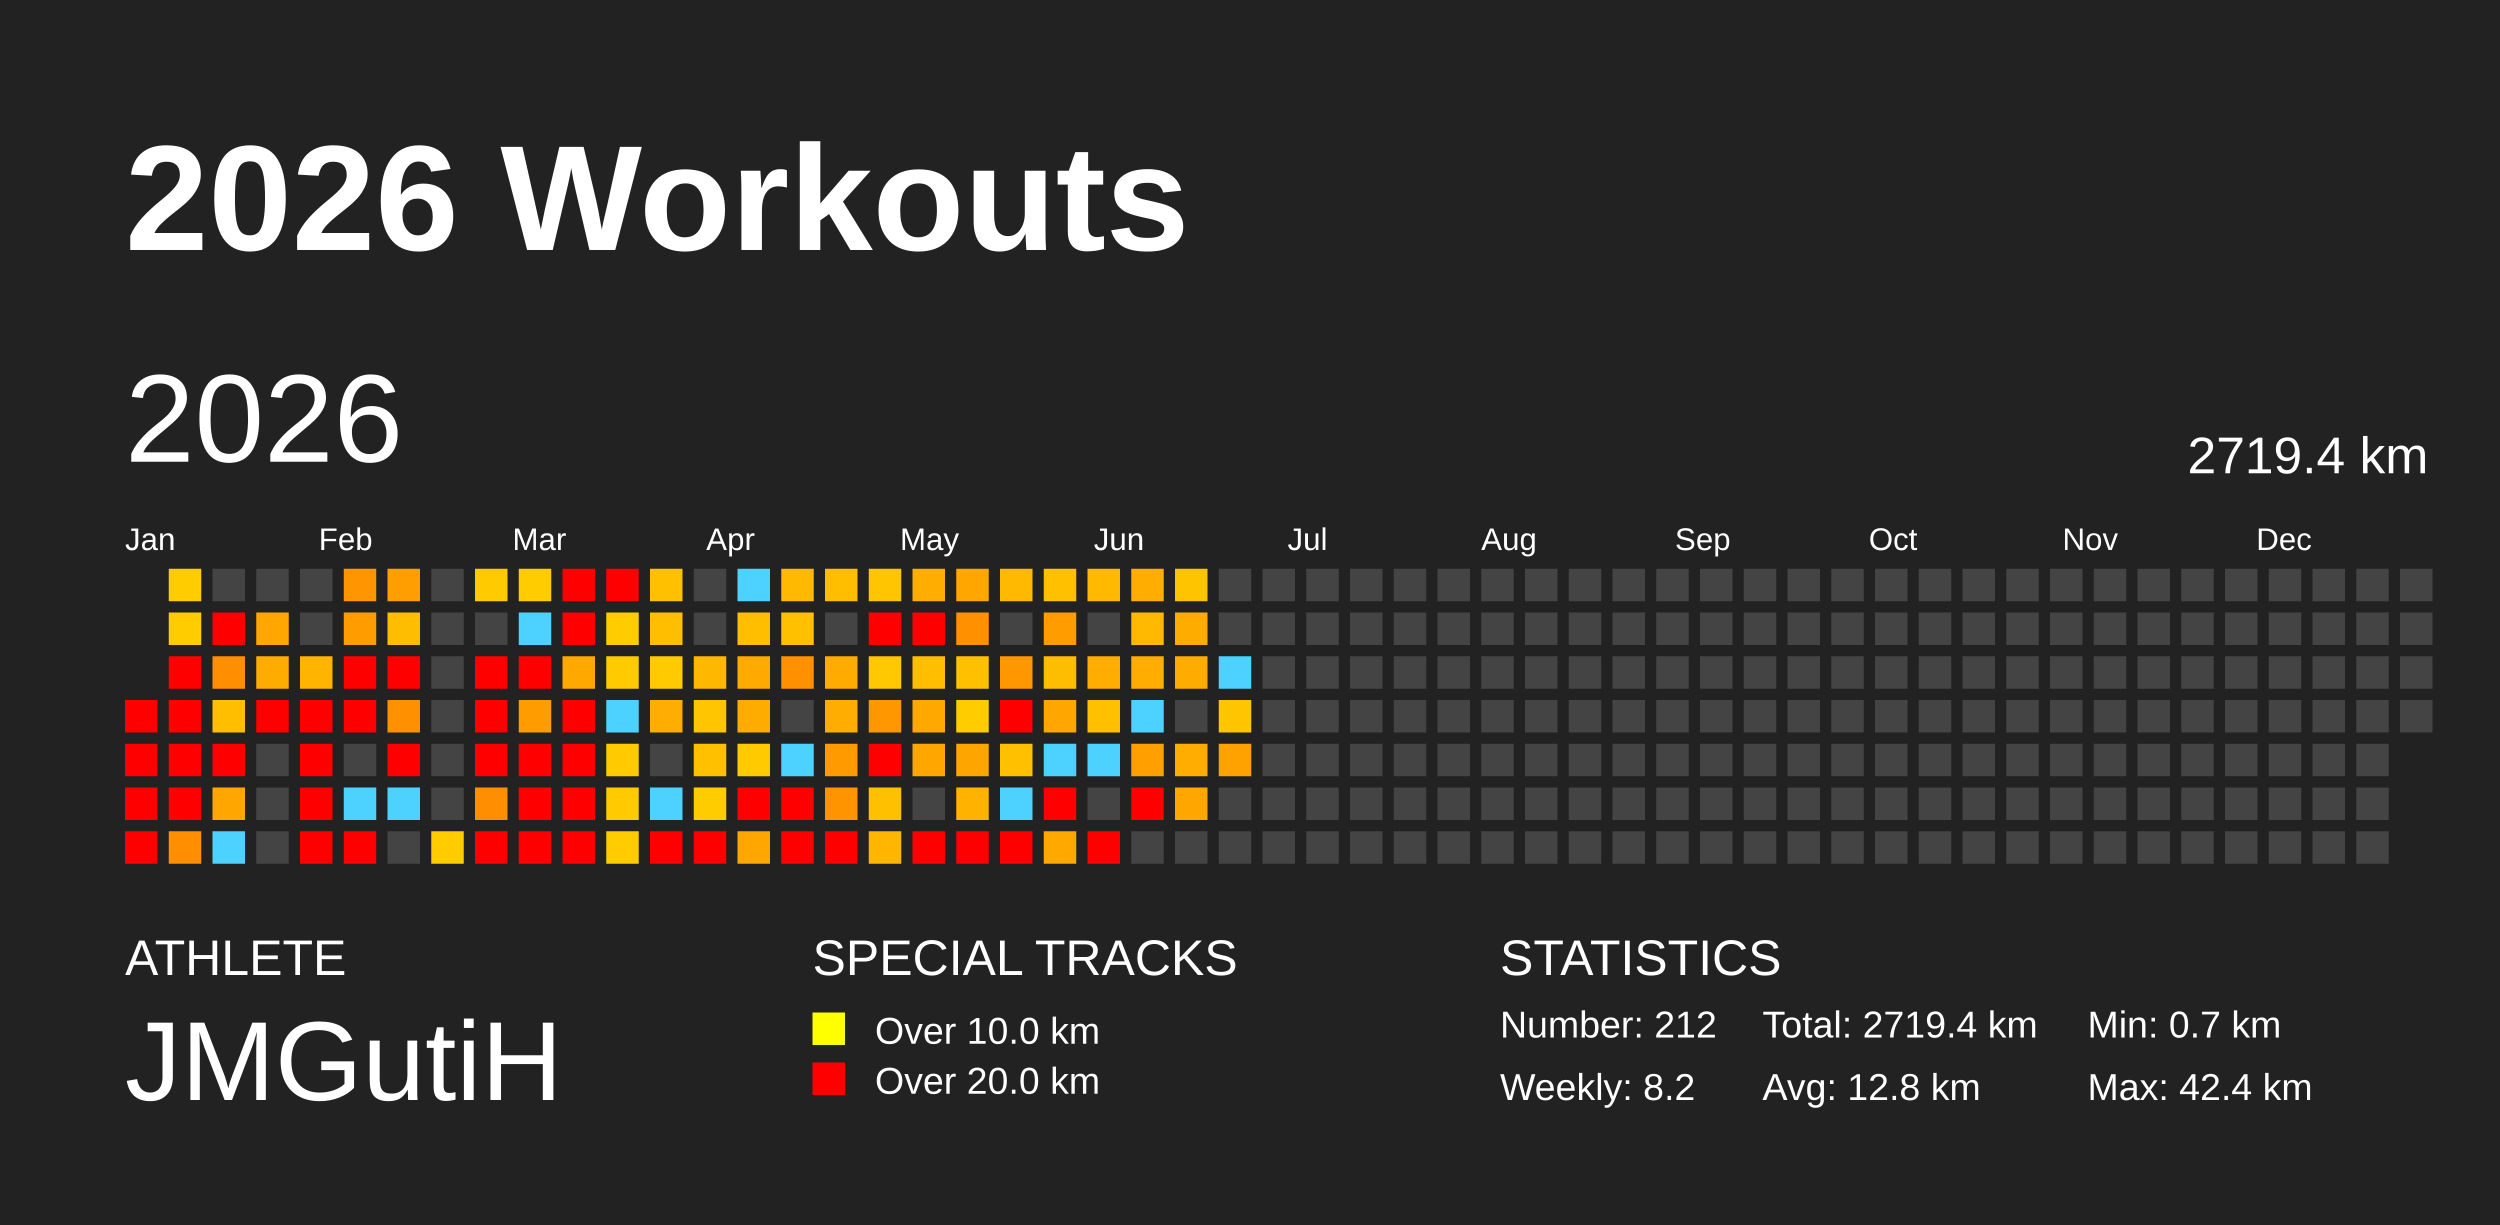
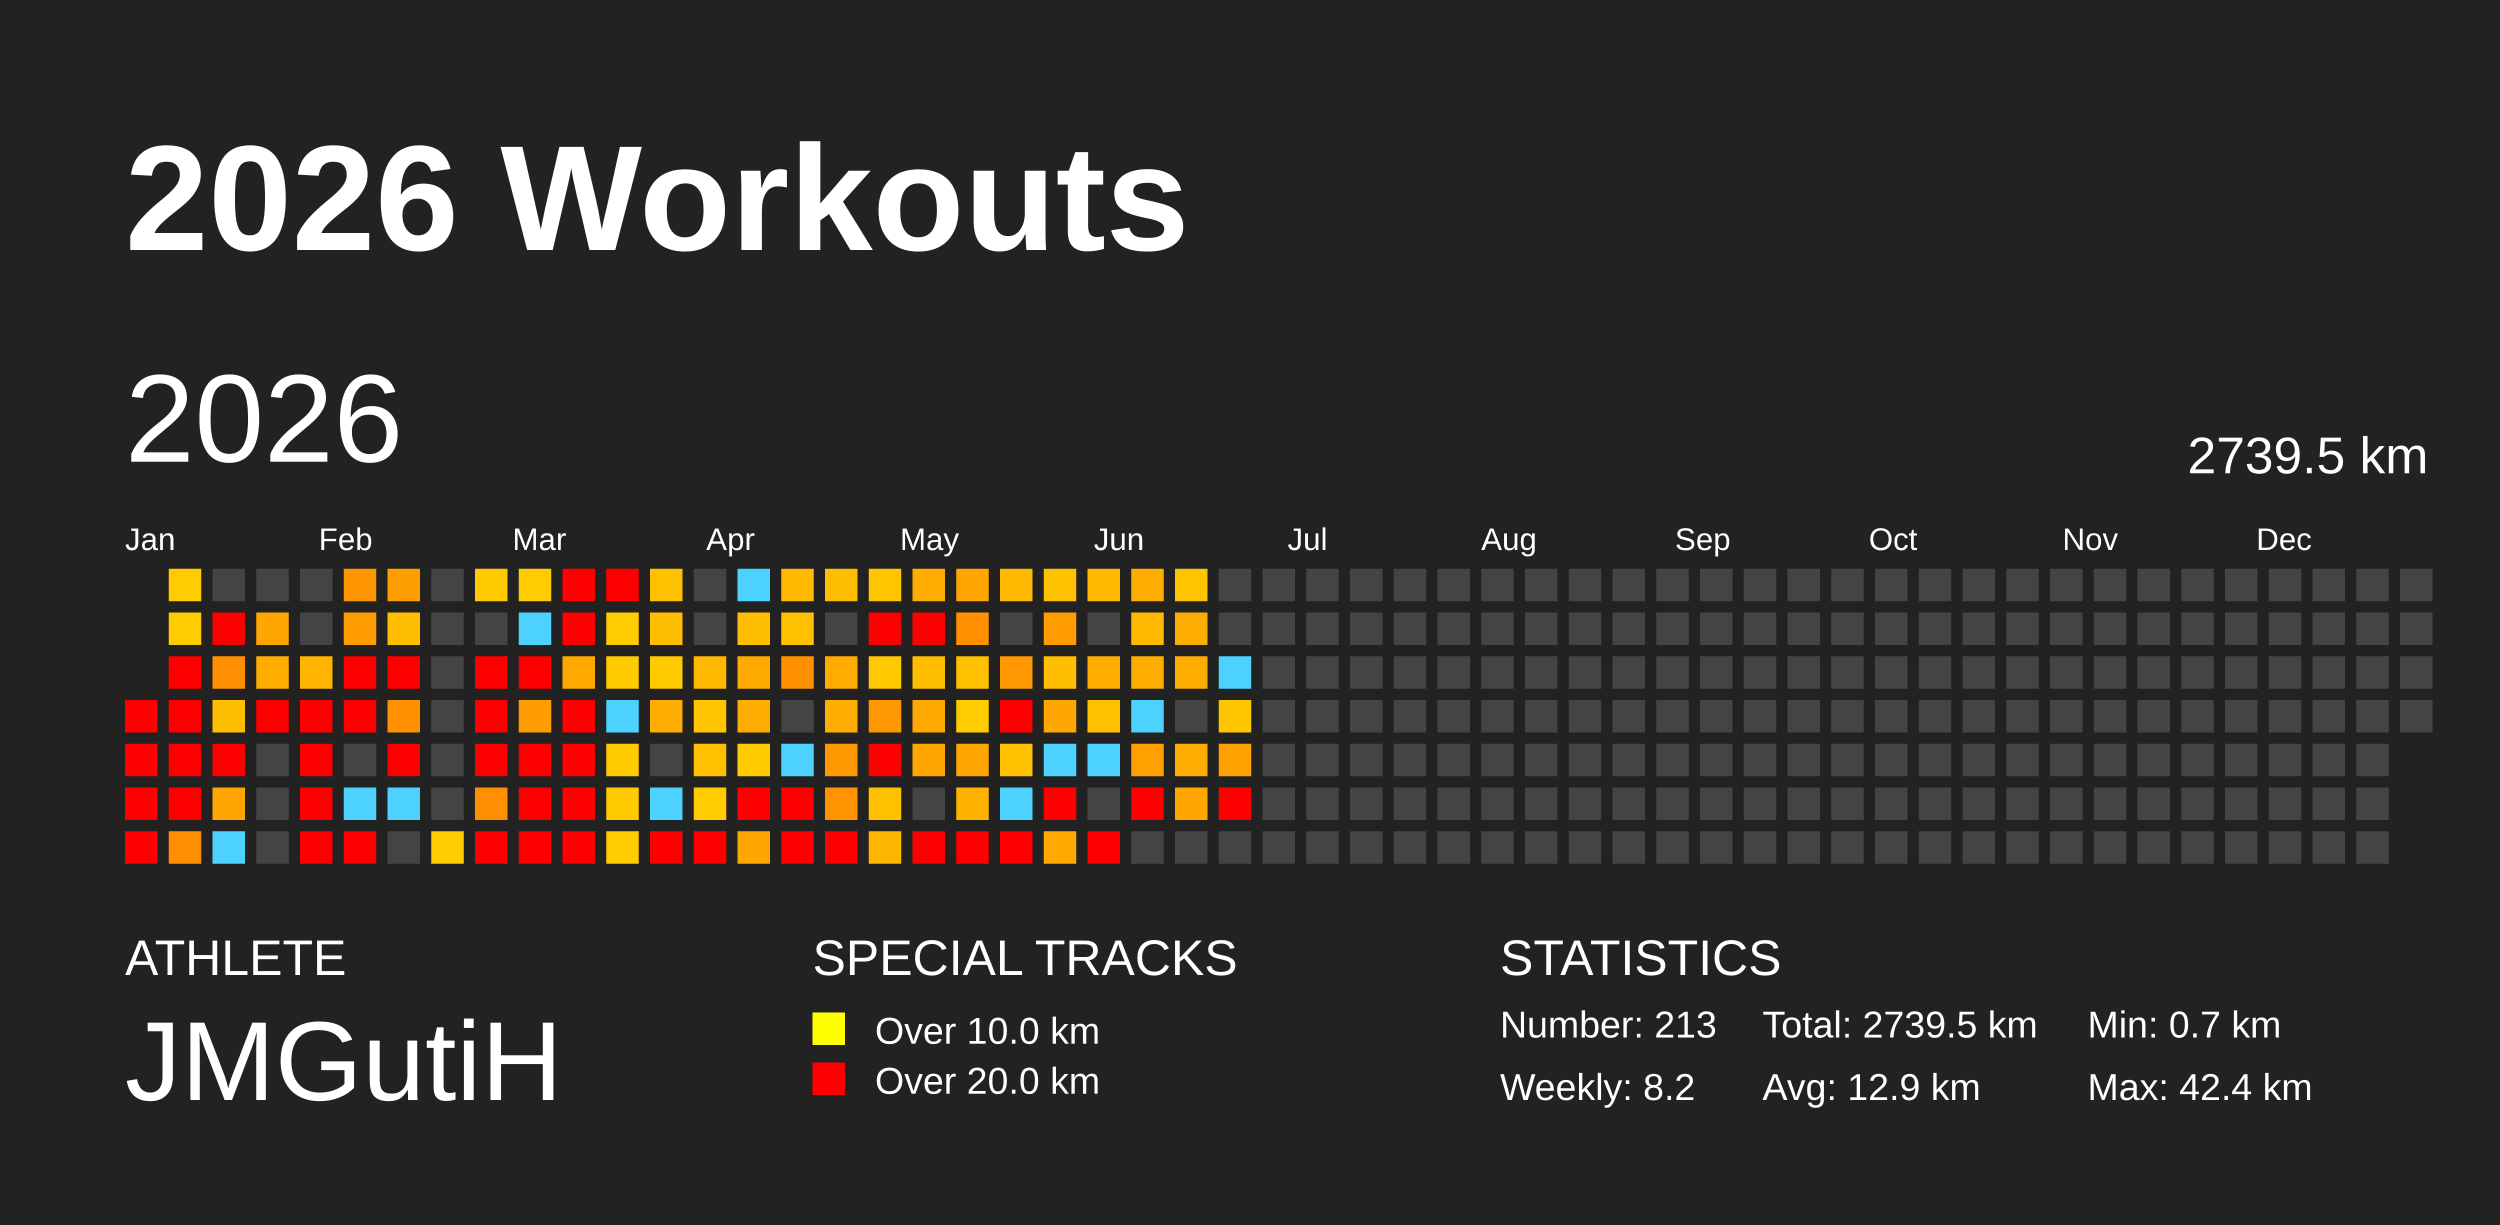
<svg xmlns="http://www.w3.org/2000/svg" baseProfile="full" height="98mm" version="1.1" viewBox="0,0,200,98" width="200mm">
  <defs />
  <rect fill="#222222" height="98" width="200" x="0" y="0" />
  <text fill="#FFFFFF" style="font-size:12px; font-family:Arial; font-weight:bold;" x="10" y="20">2026 Workouts</text>
  <text fill="#FFFFFF" style="font-size:4px; font-family:Arial" x="10" y="78">ATHLETE</text>
  <text fill="#FFFFFF" style="font-size:9px; font-family:Arial" x="10" y="88">JMGutiH</text>
  <text fill="#FFFFFF" style="font-size:4px; font-family:Arial" x="65" y="78">SPECIAL TRACKS</text>
  <rect fill="yellow" height="2.6" width="2.6" x="65" y="81" />
  <text fill="#FFFFFF" style="font-size:3px; font-family:Arial" x="70" y="83.5">Over 10.0 km</text>
  <rect fill="red" height="2.6" width="2.6" x="65" y="85" />
  <text fill="#FFFFFF" style="font-size:3px; font-family:Arial" x="70" y="87.5">Over 20.0 km</text>
  <text fill="#FFFFFF" style="font-size:4px; font-family:Arial" x="120" y="78">STATISTICS</text>
-   <text fill="#FFFFFF" style="font-size:3px; font-family:Arial" x="120" y="83">Number: 212</text>
+   <text fill="#FFFFFF" style="font-size:3px; font-family:Arial" x="120" y="83">Number: 213</text>
  <text fill="#FFFFFF" style="font-size:3px; font-family:Arial" x="120" y="88">Weekly: 8.2</text>
-   <text fill="#FFFFFF" style="font-size:3px; font-family:Arial" x="141" y="83">Total: 2719.4 km</text>
-   <text fill="#FFFFFF" style="font-size:3px; font-family:Arial" x="141" y="88">Avg: 12.8 km</text>
+   <text fill="#FFFFFF" style="font-size:3px; font-family:Arial" x="141" y="83">Total: 2739.5 km</text>
+   <text fill="#FFFFFF" style="font-size:3px; font-family:Arial" x="141" y="88">Avg: 12.9 km</text>
  <text fill="#FFFFFF" style="font-size:3px; font-family:Arial" x="167" y="83">Min: 0.7 km</text>
  <text fill="#FFFFFF" style="font-size:3px; font-family:Arial" x="167" y="88">Max: 42.4 km</text>
  <text dominant-baseline="hanging" fill="#FFFFFF" style="font-size:10.0px; font-family:Arial;" x="10" y="30">2026</text>
-   <text dominant-baseline="hanging" fill="#FFFFFF" style="font-size:4.125px; font-family:Arial;" x="175" y="35">2719.4 km</text>
+   <text dominant-baseline="hanging" fill="#FFFFFF" style="font-size:4.125px; font-family:Arial;" x="175" y="35">2739.5 km</text>
  <text fill="#FFFFFF" style="font-size:2.5px; font-family:Arial" x="10.0" y="44">Jan</text>
  <text fill="#FFFFFF" style="font-size:2.5px; font-family:Arial" x="25.5" y="44">Feb</text>
  <text fill="#FFFFFF" style="font-size:2.5px; font-family:Arial" x="41.0" y="44">Mar</text>
  <text fill="#FFFFFF" style="font-size:2.5px; font-family:Arial" x="56.5" y="44">Apr</text>
  <text fill="#FFFFFF" style="font-size:2.5px; font-family:Arial" x="72.0" y="44">May</text>
  <text fill="#FFFFFF" style="font-size:2.5px; font-family:Arial" x="87.5" y="44">Jun</text>
  <text fill="#FFFFFF" style="font-size:2.5px; font-family:Arial" x="103.0" y="44">Jul</text>
  <text fill="#FFFFFF" style="font-size:2.5px; font-family:Arial" x="118.5" y="44">Aug</text>
  <text fill="#FFFFFF" style="font-size:2.5px; font-family:Arial" x="134.0" y="44">Sep</text>
  <text fill="#FFFFFF" style="font-size:2.5px; font-family:Arial" x="149.5" y="44">Oct</text>
  <text fill="#FFFFFF" style="font-size:2.5px; font-family:Arial" x="165.0" y="44">Nov</text>
  <text fill="#FFFFFF" style="font-size:2.5px; font-family:Arial" x="180.5" y="44">Dec</text>
  <rect fill="red" height="2.6" width="2.6" x="10.0" y="56.0" />
  <rect fill="red" height="2.6" width="2.6" x="10.0" y="59.5" />
  <rect fill="red" height="2.6" width="2.6" x="10.0" y="63.0" />
  <rect fill="red" height="2.6" width="2.6" x="10.0" y="66.5" />
  <rect fill="#ffcc00" height="2.6" width="2.6" x="13.5" y="45.5" />
  <rect fill="#ffcc00" height="2.6" width="2.6" x="13.5" y="49.0" />
  <rect fill="red" height="2.6" width="2.6" x="13.5" y="52.5" />
  <rect fill="red" height="2.6" width="2.6" x="13.5" y="56.0" />
  <rect fill="red" height="2.6" width="2.6" x="13.5" y="59.5" />
  <rect fill="red" height="2.6" width="2.6" x="13.5" y="63.0" />
  <rect fill="#ff8e00" height="2.6" width="2.6" x="13.5" y="66.5" />
  <rect fill="#444444" height="2.6" width="2.6" x="17.0" y="45.5" />
  <rect fill="red" height="2.6" width="2.6" x="17.0" y="49.0" />
  <rect fill="#ff8f00" height="2.6" width="2.6" x="17.0" y="52.5" />
  <rect fill="#ffbf00" height="2.6" width="2.6" x="17.0" y="56.0" />
  <rect fill="red" height="2.6" width="2.6" x="17.0" y="59.5" />
  <rect fill="#ffa700" height="2.6" width="2.6" x="17.0" y="63.0" />
  <rect fill="#4dd2ff" height="2.6" width="2.6" x="17.0" y="66.5" />
  <rect fill="#444444" height="2.6" width="2.6" x="20.5" y="45.5" />
  <rect fill="#ffa700" height="2.6" width="2.6" x="20.5" y="49.0" />
  <rect fill="#ffac00" height="2.6" width="2.6" x="20.5" y="52.5" />
  <rect fill="red" height="2.6" width="2.6" x="20.5" y="56.0" />
  <rect fill="#444444" height="2.6" width="2.6" x="20.5" y="59.5" />
  <rect fill="#444444" height="2.6" width="2.6" x="20.5" y="63.0" />
  <rect fill="#444444" height="2.6" width="2.6" x="20.5" y="66.5" />
  <rect fill="#444444" height="2.6" width="2.6" x="24.0" y="45.5" />
  <rect fill="#444444" height="2.6" width="2.6" x="24.0" y="49.0" />
  <rect fill="#ffb400" height="2.6" width="2.6" x="24.0" y="52.5" />
  <rect fill="red" height="2.6" width="2.6" x="24.0" y="56.0" />
  <rect fill="red" height="2.6" width="2.6" x="24.0" y="59.5" />
  <rect fill="red" height="2.6" width="2.6" x="24.0" y="63.0" />
  <rect fill="red" height="2.6" width="2.6" x="24.0" y="66.5" />
  <rect fill="#ff9500" height="2.6" width="2.6" x="27.5" y="45.5" />
  <rect fill="#ff9d00" height="2.6" width="2.6" x="27.5" y="49.0" />
  <rect fill="red" height="2.6" width="2.6" x="27.5" y="52.5" />
  <rect fill="red" height="2.6" width="2.6" x="27.5" y="56.0" />
  <rect fill="#444444" height="2.6" width="2.6" x="27.5" y="59.5" />
  <rect fill="#4dd2ff" height="2.6" width="2.6" x="27.5" y="63.0" />
  <rect fill="red" height="2.6" width="2.6" x="27.5" y="66.5" />
  <rect fill="#ff9e00" height="2.6" width="2.6" x="31.0" y="45.5" />
  <rect fill="#ffbd00" height="2.6" width="2.6" x="31.0" y="49.0" />
  <rect fill="red" height="2.6" width="2.6" x="31.0" y="52.5" />
  <rect fill="#ff9100" height="2.6" width="2.6" x="31.0" y="56.0" />
  <rect fill="red" height="2.6" width="2.6" x="31.0" y="59.5" />
  <rect fill="#4dd2ff" height="2.6" width="2.6" x="31.0" y="63.0" />
  <rect fill="#444444" height="2.6" width="2.6" x="31.0" y="66.5" />
  <rect fill="#444444" height="2.6" width="2.6" x="34.5" y="45.5" />
  <rect fill="#444444" height="2.6" width="2.6" x="34.5" y="49.0" />
  <rect fill="#444444" height="2.6" width="2.6" x="34.5" y="52.5" />
  <rect fill="#444444" height="2.6" width="2.6" x="34.5" y="56.0" />
  <rect fill="#444444" height="2.6" width="2.6" x="34.5" y="59.5" />
  <rect fill="#444444" height="2.6" width="2.6" x="34.5" y="63.0" />
  <rect fill="#ffcc00" height="2.6" width="2.6" x="34.5" y="66.5" />
  <rect fill="#ffcb00" height="2.6" width="2.6" x="38.0" y="45.5" />
  <rect fill="#444444" height="2.6" width="2.6" x="38.0" y="49.0" />
  <rect fill="red" height="2.6" width="2.6" x="38.0" y="52.5" />
  <rect fill="red" height="2.6" width="2.6" x="38.0" y="56.0" />
  <rect fill="red" height="2.6" width="2.6" x="38.0" y="59.5" />
  <rect fill="#ff8e00" height="2.6" width="2.6" x="38.0" y="63.0" />
  <rect fill="red" height="2.6" width="2.6" x="38.0" y="66.5" />
  <rect fill="#ffcc00" height="2.6" width="2.6" x="41.5" y="45.5" />
  <rect fill="#4dd2ff" height="2.6" width="2.6" x="41.5" y="49.0" />
  <rect fill="red" height="2.6" width="2.6" x="41.5" y="52.5" />
  <rect fill="#ff9c00" height="2.6" width="2.6" x="41.5" y="56.0" />
  <rect fill="red" height="2.6" width="2.6" x="41.5" y="59.5" />
  <rect fill="red" height="2.6" width="2.6" x="41.5" y="63.0" />
  <rect fill="red" height="2.6" width="2.6" x="41.5" y="66.5" />
  <rect fill="red" height="2.6" width="2.6" x="45.0" y="45.5" />
  <rect fill="red" height="2.6" width="2.6" x="45.0" y="49.0" />
  <rect fill="#ffa900" height="2.6" width="2.6" x="45.0" y="52.5" />
  <rect fill="red" height="2.6" width="2.6" x="45.0" y="56.0" />
  <rect fill="red" height="2.6" width="2.6" x="45.0" y="59.5" />
  <rect fill="red" height="2.6" width="2.6" x="45.0" y="63.0" />
  <rect fill="red" height="2.6" width="2.6" x="45.0" y="66.5" />
  <rect fill="red" height="2.6" width="2.6" x="48.5" y="45.5" />
  <rect fill="#ffcc00" height="2.6" width="2.6" x="48.5" y="49.0" />
  <rect fill="#ffcb00" height="2.6" width="2.6" x="48.5" y="52.5" />
  <rect fill="#4dd2ff" height="2.6" width="2.6" x="48.5" y="56.0" />
  <rect fill="#ffcb00" height="2.6" width="2.6" x="48.5" y="59.5" />
  <rect fill="#ffcb00" height="2.6" width="2.6" x="48.5" y="63.0" />
  <rect fill="#ffcc00" height="2.6" width="2.6" x="48.5" y="66.5" />
  <rect fill="#ffc000" height="2.6" width="2.6" x="52.0" y="45.5" />
  <rect fill="#ffbf00" height="2.6" width="2.6" x="52.0" y="49.0" />
  <rect fill="#ffca00" height="2.6" width="2.6" x="52.0" y="52.5" />
  <rect fill="#ffad00" height="2.6" width="2.6" x="52.0" y="56.0" />
  <rect fill="#444444" height="2.6" width="2.6" x="52.0" y="59.5" />
  <rect fill="#4dd2ff" height="2.6" width="2.6" x="52.0" y="63.0" />
  <rect fill="red" height="2.6" width="2.6" x="52.0" y="66.5" />
  <rect fill="#444444" height="2.6" width="2.6" x="55.5" y="45.5" />
  <rect fill="#444444" height="2.6" width="2.6" x="55.5" y="49.0" />
  <rect fill="#ffb800" height="2.6" width="2.6" x="55.5" y="52.5" />
  <rect fill="#ffc500" height="2.6" width="2.6" x="55.5" y="56.0" />
  <rect fill="#ffc000" height="2.6" width="2.6" x="55.5" y="59.5" />
  <rect fill="#ffcc00" height="2.6" width="2.6" x="55.5" y="63.0" />
  <rect fill="red" height="2.6" width="2.6" x="55.5" y="66.5" />
  <rect fill="#4dd2ff" height="2.6" width="2.6" x="59.0" y="45.5" />
  <rect fill="#ffbf00" height="2.6" width="2.6" x="59.0" y="49.0" />
  <rect fill="#ffaa00" height="2.6" width="2.6" x="59.0" y="52.5" />
  <rect fill="#ffac00" height="2.6" width="2.6" x="59.0" y="56.0" />
  <rect fill="#ffcb00" height="2.6" width="2.6" x="59.0" y="59.5" />
  <rect fill="red" height="2.6" width="2.6" x="59.0" y="63.0" />
  <rect fill="#ffa600" height="2.6" width="2.6" x="59.0" y="66.5" />
  <rect fill="#ffb900" height="2.6" width="2.6" x="62.5" y="45.5" />
  <rect fill="#ffc000" height="2.6" width="2.6" x="62.5" y="49.0" />
  <rect fill="#ff9000" height="2.6" width="2.6" x="62.5" y="52.5" />
  <rect fill="#444444" height="2.6" width="2.6" x="62.5" y="56.0" />
  <rect fill="#4dd2ff" height="2.6" width="2.6" x="62.5" y="59.5" />
  <rect fill="red" height="2.6" width="2.6" x="62.5" y="63.0" />
  <rect fill="red" height="2.6" width="2.6" x="62.5" y="66.5" />
  <rect fill="#ffbf00" height="2.6" width="2.6" x="66.0" y="45.5" />
  <rect fill="#444444" height="2.6" width="2.6" x="66.0" y="49.0" />
  <rect fill="#ffab00" height="2.6" width="2.6" x="66.0" y="52.5" />
  <rect fill="#ffad00" height="2.6" width="2.6" x="66.0" y="56.0" />
  <rect fill="#ff9a00" height="2.6" width="2.6" x="66.0" y="59.5" />
  <rect fill="#ff9400" height="2.6" width="2.6" x="66.0" y="63.0" />
  <rect fill="red" height="2.6" width="2.6" x="66.0" y="66.5" />
  <rect fill="#ffc600" height="2.6" width="2.6" x="69.5" y="45.5" />
  <rect fill="red" height="2.6" width="2.6" x="69.5" y="49.0" />
  <rect fill="#ffc800" height="2.6" width="2.6" x="69.5" y="52.5" />
  <rect fill="#ff9800" height="2.6" width="2.6" x="69.5" y="56.0" />
  <rect fill="red" height="2.6" width="2.6" x="69.5" y="59.5" />
  <rect fill="#ffc000" height="2.6" width="2.6" x="69.5" y="63.0" />
  <rect fill="#ffb600" height="2.6" width="2.6" x="69.5" y="66.5" />
  <rect fill="#ffad00" height="2.6" width="2.6" x="73.0" y="45.5" />
  <rect fill="red" height="2.6" width="2.6" x="73.0" y="49.0" />
  <rect fill="#ffbf00" height="2.6" width="2.6" x="73.0" y="52.5" />
  <rect fill="#ffa800" height="2.6" width="2.6" x="73.0" y="56.0" />
  <rect fill="#ffa600" height="2.6" width="2.6" x="73.0" y="59.5" />
  <rect fill="#444444" height="2.6" width="2.6" x="73.0" y="63.0" />
  <rect fill="red" height="2.6" width="2.6" x="73.0" y="66.5" />
  <rect fill="#ffa600" height="2.6" width="2.6" x="76.5" y="45.5" />
  <rect fill="#ff9100" height="2.6" width="2.6" x="76.5" y="49.0" />
  <rect fill="#ffc000" height="2.6" width="2.6" x="76.5" y="52.5" />
  <rect fill="#ffcc00" height="2.6" width="2.6" x="76.5" y="56.0" />
  <rect fill="#ffa500" height="2.6" width="2.6" x="76.5" y="59.5" />
  <rect fill="#ffb200" height="2.6" width="2.6" x="76.5" y="63.0" />
  <rect fill="red" height="2.6" width="2.6" x="76.5" y="66.5" />
  <rect fill="#ffb900" height="2.6" width="2.6" x="80.0" y="45.5" />
  <rect fill="#444444" height="2.6" width="2.6" x="80.0" y="49.0" />
  <rect fill="#ff9800" height="2.6" width="2.6" x="80.0" y="52.5" />
  <rect fill="red" height="2.6" width="2.6" x="80.0" y="56.0" />
  <rect fill="#ffc000" height="2.6" width="2.6" x="80.0" y="59.5" />
  <rect fill="#4dd2ff" height="2.6" width="2.6" x="80.0" y="63.0" />
  <rect fill="red" height="2.6" width="2.6" x="80.0" y="66.5" />
  <rect fill="#ffc000" height="2.6" width="2.6" x="83.5" y="45.5" />
  <rect fill="#ff9c00" height="2.6" width="2.6" x="83.5" y="49.0" />
  <rect fill="#ffbd00" height="2.6" width="2.6" x="83.5" y="52.5" />
  <rect fill="#ffa600" height="2.6" width="2.6" x="83.5" y="56.0" />
  <rect fill="#4dd2ff" height="2.6" width="2.6" x="83.5" y="59.5" />
  <rect fill="red" height="2.6" width="2.6" x="83.5" y="63.0" />
  <rect fill="#ffa800" height="2.6" width="2.6" x="83.5" y="66.5" />
  <rect fill="#ffb900" height="2.6" width="2.6" x="87.0" y="45.5" />
  <rect fill="#444444" height="2.6" width="2.6" x="87.0" y="49.0" />
  <rect fill="#ffad00" height="2.6" width="2.6" x="87.0" y="52.5" />
  <rect fill="#ffc000" height="2.6" width="2.6" x="87.0" y="56.0" />
  <rect fill="#4dd2ff" height="2.6" width="2.6" x="87.0" y="59.5" />
  <rect fill="#444444" height="2.6" width="2.6" x="87.0" y="63.0" />
  <rect fill="red" height="2.6" width="2.6" x="87.0" y="66.5" />
  <rect fill="#ffad00" height="2.6" width="2.6" x="90.5" y="45.5" />
  <rect fill="#ffb900" height="2.6" width="2.6" x="90.5" y="49.0" />
  <rect fill="#ffad00" height="2.6" width="2.6" x="90.5" y="52.5" />
  <rect fill="#4dd2ff" height="2.6" width="2.6" x="90.5" y="56.0" />
  <rect fill="#ffa000" height="2.6" width="2.6" x="90.5" y="59.5" />
  <rect fill="red" height="2.6" width="2.6" x="90.5" y="63.0" />
  <rect fill="#444444" height="2.6" width="2.6" x="90.5" y="66.5" />
  <rect fill="#ffc400" height="2.6" width="2.6" x="94.0" y="45.5" />
  <rect fill="#ffac00" height="2.6" width="2.6" x="94.0" y="49.0" />
  <rect fill="#ffac00" height="2.6" width="2.6" x="94.0" y="52.5" />
  <rect fill="#444444" height="2.6" width="2.6" x="94.0" y="56.0" />
  <rect fill="#ffad00" height="2.6" width="2.6" x="94.0" y="59.5" />
  <rect fill="#ffa600" height="2.6" width="2.6" x="94.0" y="63.0" />
  <rect fill="#444444" height="2.6" width="2.6" x="94.0" y="66.5" />
  <rect fill="#444444" height="2.6" width="2.6" x="97.5" y="45.5" />
  <rect fill="#444444" height="2.6" width="2.6" x="97.5" y="49.0" />
  <rect fill="#4dd2ff" height="2.6" width="2.6" x="97.5" y="52.5" />
  <rect fill="#ffc600" height="2.6" width="2.6" x="97.5" y="56.0" />
  <rect fill="#ffa200" height="2.6" width="2.6" x="97.5" y="59.5" />
-   <rect fill="#444444" height="2.6" width="2.6" x="97.5" y="63.0" />
+   <rect fill="red" height="2.6" width="2.6" x="97.5" y="63.0" />
  <rect fill="#444444" height="2.6" width="2.6" x="97.5" y="66.5" />
  <rect fill="#444444" height="2.6" width="2.6" x="101.0" y="45.5" />
  <rect fill="#444444" height="2.6" width="2.6" x="101.0" y="49.0" />
  <rect fill="#444444" height="2.6" width="2.6" x="101.0" y="52.5" />
  <rect fill="#444444" height="2.6" width="2.6" x="101.0" y="56.0" />
  <rect fill="#444444" height="2.6" width="2.6" x="101.0" y="59.5" />
  <rect fill="#444444" height="2.6" width="2.6" x="101.0" y="63.0" />
  <rect fill="#444444" height="2.6" width="2.6" x="101.0" y="66.5" />
  <rect fill="#444444" height="2.6" width="2.6" x="104.5" y="45.5" />
  <rect fill="#444444" height="2.6" width="2.6" x="104.5" y="49.0" />
  <rect fill="#444444" height="2.6" width="2.6" x="104.5" y="52.5" />
  <rect fill="#444444" height="2.6" width="2.6" x="104.5" y="56.0" />
  <rect fill="#444444" height="2.6" width="2.6" x="104.5" y="59.5" />
  <rect fill="#444444" height="2.6" width="2.6" x="104.5" y="63.0" />
  <rect fill="#444444" height="2.6" width="2.6" x="104.5" y="66.5" />
  <rect fill="#444444" height="2.6" width="2.6" x="108.0" y="45.5" />
  <rect fill="#444444" height="2.6" width="2.6" x="108.0" y="49.0" />
  <rect fill="#444444" height="2.6" width="2.6" x="108.0" y="52.5" />
  <rect fill="#444444" height="2.6" width="2.6" x="108.0" y="56.0" />
  <rect fill="#444444" height="2.6" width="2.6" x="108.0" y="59.5" />
  <rect fill="#444444" height="2.6" width="2.6" x="108.0" y="63.0" />
  <rect fill="#444444" height="2.6" width="2.6" x="108.0" y="66.5" />
  <rect fill="#444444" height="2.6" width="2.6" x="111.5" y="45.5" />
  <rect fill="#444444" height="2.6" width="2.6" x="111.5" y="49.0" />
  <rect fill="#444444" height="2.6" width="2.6" x="111.5" y="52.5" />
  <rect fill="#444444" height="2.6" width="2.6" x="111.5" y="56.0" />
  <rect fill="#444444" height="2.6" width="2.6" x="111.5" y="59.5" />
  <rect fill="#444444" height="2.6" width="2.6" x="111.5" y="63.0" />
  <rect fill="#444444" height="2.6" width="2.6" x="111.5" y="66.5" />
  <rect fill="#444444" height="2.6" width="2.6" x="115.0" y="45.5" />
  <rect fill="#444444" height="2.6" width="2.6" x="115.0" y="49.0" />
  <rect fill="#444444" height="2.6" width="2.6" x="115.0" y="52.5" />
  <rect fill="#444444" height="2.6" width="2.6" x="115.0" y="56.0" />
  <rect fill="#444444" height="2.6" width="2.6" x="115.0" y="59.5" />
  <rect fill="#444444" height="2.6" width="2.6" x="115.0" y="63.0" />
  <rect fill="#444444" height="2.6" width="2.6" x="115.0" y="66.5" />
  <rect fill="#444444" height="2.6" width="2.6" x="118.5" y="45.5" />
  <rect fill="#444444" height="2.6" width="2.6" x="118.5" y="49.0" />
  <rect fill="#444444" height="2.6" width="2.6" x="118.5" y="52.5" />
  <rect fill="#444444" height="2.6" width="2.6" x="118.5" y="56.0" />
  <rect fill="#444444" height="2.6" width="2.6" x="118.5" y="59.5" />
  <rect fill="#444444" height="2.6" width="2.6" x="118.5" y="63.0" />
  <rect fill="#444444" height="2.6" width="2.6" x="118.5" y="66.5" />
  <rect fill="#444444" height="2.6" width="2.6" x="122.0" y="45.5" />
  <rect fill="#444444" height="2.6" width="2.6" x="122.0" y="49.0" />
  <rect fill="#444444" height="2.6" width="2.6" x="122.0" y="52.5" />
  <rect fill="#444444" height="2.6" width="2.6" x="122.0" y="56.0" />
  <rect fill="#444444" height="2.6" width="2.6" x="122.0" y="59.5" />
  <rect fill="#444444" height="2.6" width="2.6" x="122.0" y="63.0" />
  <rect fill="#444444" height="2.6" width="2.6" x="122.0" y="66.5" />
  <rect fill="#444444" height="2.6" width="2.6" x="125.5" y="45.5" />
  <rect fill="#444444" height="2.6" width="2.6" x="125.5" y="49.0" />
  <rect fill="#444444" height="2.6" width="2.6" x="125.5" y="52.5" />
  <rect fill="#444444" height="2.6" width="2.6" x="125.5" y="56.0" />
  <rect fill="#444444" height="2.6" width="2.6" x="125.5" y="59.5" />
  <rect fill="#444444" height="2.6" width="2.6" x="125.5" y="63.0" />
  <rect fill="#444444" height="2.6" width="2.6" x="125.5" y="66.5" />
  <rect fill="#444444" height="2.6" width="2.6" x="129.0" y="45.5" />
  <rect fill="#444444" height="2.6" width="2.6" x="129.0" y="49.0" />
  <rect fill="#444444" height="2.6" width="2.6" x="129.0" y="52.5" />
  <rect fill="#444444" height="2.6" width="2.6" x="129.0" y="56.0" />
  <rect fill="#444444" height="2.6" width="2.6" x="129.0" y="59.5" />
  <rect fill="#444444" height="2.6" width="2.6" x="129.0" y="63.0" />
  <rect fill="#444444" height="2.6" width="2.6" x="129.0" y="66.5" />
  <rect fill="#444444" height="2.6" width="2.6" x="132.5" y="45.5" />
  <rect fill="#444444" height="2.6" width="2.6" x="132.5" y="49.0" />
  <rect fill="#444444" height="2.6" width="2.6" x="132.5" y="52.5" />
  <rect fill="#444444" height="2.6" width="2.6" x="132.5" y="56.0" />
  <rect fill="#444444" height="2.6" width="2.6" x="132.5" y="59.5" />
  <rect fill="#444444" height="2.6" width="2.6" x="132.5" y="63.0" />
  <rect fill="#444444" height="2.6" width="2.6" x="132.5" y="66.5" />
  <rect fill="#444444" height="2.6" width="2.6" x="136.0" y="45.5" />
  <rect fill="#444444" height="2.6" width="2.6" x="136.0" y="49.0" />
  <rect fill="#444444" height="2.6" width="2.6" x="136.0" y="52.5" />
  <rect fill="#444444" height="2.6" width="2.6" x="136.0" y="56.0" />
  <rect fill="#444444" height="2.6" width="2.6" x="136.0" y="59.5" />
  <rect fill="#444444" height="2.6" width="2.6" x="136.0" y="63.0" />
  <rect fill="#444444" height="2.6" width="2.6" x="136.0" y="66.5" />
  <rect fill="#444444" height="2.6" width="2.6" x="139.5" y="45.5" />
  <rect fill="#444444" height="2.6" width="2.6" x="139.5" y="49.0" />
  <rect fill="#444444" height="2.6" width="2.6" x="139.5" y="52.5" />
  <rect fill="#444444" height="2.6" width="2.6" x="139.5" y="56.0" />
  <rect fill="#444444" height="2.6" width="2.6" x="139.5" y="59.5" />
  <rect fill="#444444" height="2.6" width="2.6" x="139.5" y="63.0" />
  <rect fill="#444444" height="2.6" width="2.6" x="139.5" y="66.5" />
  <rect fill="#444444" height="2.6" width="2.6" x="143.0" y="45.5" />
  <rect fill="#444444" height="2.6" width="2.6" x="143.0" y="49.0" />
  <rect fill="#444444" height="2.6" width="2.6" x="143.0" y="52.5" />
  <rect fill="#444444" height="2.6" width="2.6" x="143.0" y="56.0" />
  <rect fill="#444444" height="2.6" width="2.6" x="143.0" y="59.5" />
  <rect fill="#444444" height="2.6" width="2.6" x="143.0" y="63.0" />
  <rect fill="#444444" height="2.6" width="2.6" x="143.0" y="66.5" />
  <rect fill="#444444" height="2.6" width="2.6" x="146.5" y="45.5" />
  <rect fill="#444444" height="2.6" width="2.6" x="146.5" y="49.0" />
  <rect fill="#444444" height="2.6" width="2.6" x="146.5" y="52.5" />
  <rect fill="#444444" height="2.6" width="2.6" x="146.5" y="56.0" />
  <rect fill="#444444" height="2.6" width="2.6" x="146.5" y="59.5" />
  <rect fill="#444444" height="2.6" width="2.6" x="146.5" y="63.0" />
  <rect fill="#444444" height="2.6" width="2.6" x="146.5" y="66.5" />
  <rect fill="#444444" height="2.6" width="2.6" x="150.0" y="45.5" />
  <rect fill="#444444" height="2.6" width="2.6" x="150.0" y="49.0" />
  <rect fill="#444444" height="2.6" width="2.6" x="150.0" y="52.5" />
  <rect fill="#444444" height="2.6" width="2.6" x="150.0" y="56.0" />
  <rect fill="#444444" height="2.6" width="2.6" x="150.0" y="59.5" />
  <rect fill="#444444" height="2.6" width="2.6" x="150.0" y="63.0" />
  <rect fill="#444444" height="2.6" width="2.6" x="150.0" y="66.5" />
  <rect fill="#444444" height="2.6" width="2.6" x="153.5" y="45.5" />
  <rect fill="#444444" height="2.6" width="2.6" x="153.5" y="49.0" />
  <rect fill="#444444" height="2.6" width="2.6" x="153.5" y="52.5" />
  <rect fill="#444444" height="2.6" width="2.6" x="153.5" y="56.0" />
  <rect fill="#444444" height="2.6" width="2.6" x="153.5" y="59.5" />
  <rect fill="#444444" height="2.6" width="2.6" x="153.5" y="63.0" />
  <rect fill="#444444" height="2.6" width="2.6" x="153.5" y="66.5" />
  <rect fill="#444444" height="2.6" width="2.6" x="157.0" y="45.5" />
  <rect fill="#444444" height="2.6" width="2.6" x="157.0" y="49.0" />
  <rect fill="#444444" height="2.6" width="2.6" x="157.0" y="52.5" />
  <rect fill="#444444" height="2.6" width="2.6" x="157.0" y="56.0" />
  <rect fill="#444444" height="2.6" width="2.6" x="157.0" y="59.5" />
  <rect fill="#444444" height="2.6" width="2.6" x="157.0" y="63.0" />
  <rect fill="#444444" height="2.6" width="2.6" x="157.0" y="66.5" />
  <rect fill="#444444" height="2.6" width="2.6" x="160.5" y="45.5" />
  <rect fill="#444444" height="2.6" width="2.6" x="160.5" y="49.0" />
  <rect fill="#444444" height="2.6" width="2.6" x="160.5" y="52.5" />
  <rect fill="#444444" height="2.6" width="2.6" x="160.5" y="56.0" />
  <rect fill="#444444" height="2.6" width="2.6" x="160.5" y="59.5" />
  <rect fill="#444444" height="2.6" width="2.6" x="160.5" y="63.0" />
  <rect fill="#444444" height="2.6" width="2.6" x="160.5" y="66.5" />
  <rect fill="#444444" height="2.6" width="2.6" x="164.0" y="45.5" />
  <rect fill="#444444" height="2.6" width="2.6" x="164.0" y="49.0" />
  <rect fill="#444444" height="2.6" width="2.6" x="164.0" y="52.5" />
  <rect fill="#444444" height="2.6" width="2.6" x="164.0" y="56.0" />
  <rect fill="#444444" height="2.6" width="2.6" x="164.0" y="59.5" />
  <rect fill="#444444" height="2.6" width="2.6" x="164.0" y="63.0" />
  <rect fill="#444444" height="2.6" width="2.6" x="164.0" y="66.5" />
  <rect fill="#444444" height="2.6" width="2.6" x="167.5" y="45.5" />
  <rect fill="#444444" height="2.6" width="2.6" x="167.5" y="49.0" />
  <rect fill="#444444" height="2.6" width="2.6" x="167.5" y="52.5" />
  <rect fill="#444444" height="2.6" width="2.6" x="167.5" y="56.0" />
  <rect fill="#444444" height="2.6" width="2.6" x="167.5" y="59.5" />
  <rect fill="#444444" height="2.6" width="2.6" x="167.5" y="63.0" />
  <rect fill="#444444" height="2.6" width="2.6" x="167.5" y="66.5" />
  <rect fill="#444444" height="2.6" width="2.6" x="171.0" y="45.5" />
  <rect fill="#444444" height="2.6" width="2.6" x="171.0" y="49.0" />
  <rect fill="#444444" height="2.6" width="2.6" x="171.0" y="52.5" />
  <rect fill="#444444" height="2.6" width="2.6" x="171.0" y="56.0" />
  <rect fill="#444444" height="2.6" width="2.6" x="171.0" y="59.5" />
  <rect fill="#444444" height="2.6" width="2.6" x="171.0" y="63.0" />
  <rect fill="#444444" height="2.6" width="2.6" x="171.0" y="66.5" />
  <rect fill="#444444" height="2.6" width="2.6" x="174.5" y="45.5" />
  <rect fill="#444444" height="2.6" width="2.6" x="174.5" y="49.0" />
  <rect fill="#444444" height="2.6" width="2.6" x="174.5" y="52.5" />
  <rect fill="#444444" height="2.6" width="2.6" x="174.5" y="56.0" />
  <rect fill="#444444" height="2.6" width="2.6" x="174.5" y="59.5" />
  <rect fill="#444444" height="2.6" width="2.6" x="174.5" y="63.0" />
  <rect fill="#444444" height="2.6" width="2.6" x="174.5" y="66.5" />
  <rect fill="#444444" height="2.6" width="2.6" x="178.0" y="45.5" />
  <rect fill="#444444" height="2.6" width="2.6" x="178.0" y="49.0" />
  <rect fill="#444444" height="2.6" width="2.6" x="178.0" y="52.5" />
  <rect fill="#444444" height="2.6" width="2.6" x="178.0" y="56.0" />
  <rect fill="#444444" height="2.6" width="2.6" x="178.0" y="59.5" />
  <rect fill="#444444" height="2.6" width="2.6" x="178.0" y="63.0" />
  <rect fill="#444444" height="2.6" width="2.6" x="178.0" y="66.5" />
  <rect fill="#444444" height="2.6" width="2.6" x="181.5" y="45.5" />
  <rect fill="#444444" height="2.6" width="2.6" x="181.5" y="49.0" />
  <rect fill="#444444" height="2.6" width="2.6" x="181.5" y="52.5" />
  <rect fill="#444444" height="2.6" width="2.6" x="181.5" y="56.0" />
  <rect fill="#444444" height="2.6" width="2.6" x="181.5" y="59.5" />
  <rect fill="#444444" height="2.6" width="2.6" x="181.5" y="63.0" />
  <rect fill="#444444" height="2.6" width="2.6" x="181.5" y="66.5" />
  <rect fill="#444444" height="2.6" width="2.6" x="185.0" y="45.5" />
  <rect fill="#444444" height="2.6" width="2.6" x="185.0" y="49.0" />
  <rect fill="#444444" height="2.6" width="2.6" x="185.0" y="52.5" />
  <rect fill="#444444" height="2.6" width="2.6" x="185.0" y="56.0" />
  <rect fill="#444444" height="2.6" width="2.6" x="185.0" y="59.5" />
  <rect fill="#444444" height="2.6" width="2.6" x="185.0" y="63.0" />
  <rect fill="#444444" height="2.6" width="2.6" x="185.0" y="66.5" />
  <rect fill="#444444" height="2.6" width="2.6" x="188.5" y="45.5" />
  <rect fill="#444444" height="2.6" width="2.6" x="188.5" y="49.0" />
  <rect fill="#444444" height="2.6" width="2.6" x="188.5" y="52.5" />
  <rect fill="#444444" height="2.6" width="2.6" x="188.5" y="56.0" />
  <rect fill="#444444" height="2.6" width="2.6" x="188.5" y="59.5" />
  <rect fill="#444444" height="2.6" width="2.6" x="188.5" y="63.0" />
  <rect fill="#444444" height="2.6" width="2.6" x="188.5" y="66.5" />
  <rect fill="#444444" height="2.6" width="2.6" x="192.0" y="45.5" />
  <rect fill="#444444" height="2.6" width="2.6" x="192.0" y="49.0" />
  <rect fill="#444444" height="2.6" width="2.6" x="192.0" y="52.5" />
  <rect fill="#444444" height="2.6" width="2.6" x="192.0" y="56.0" />
</svg>
